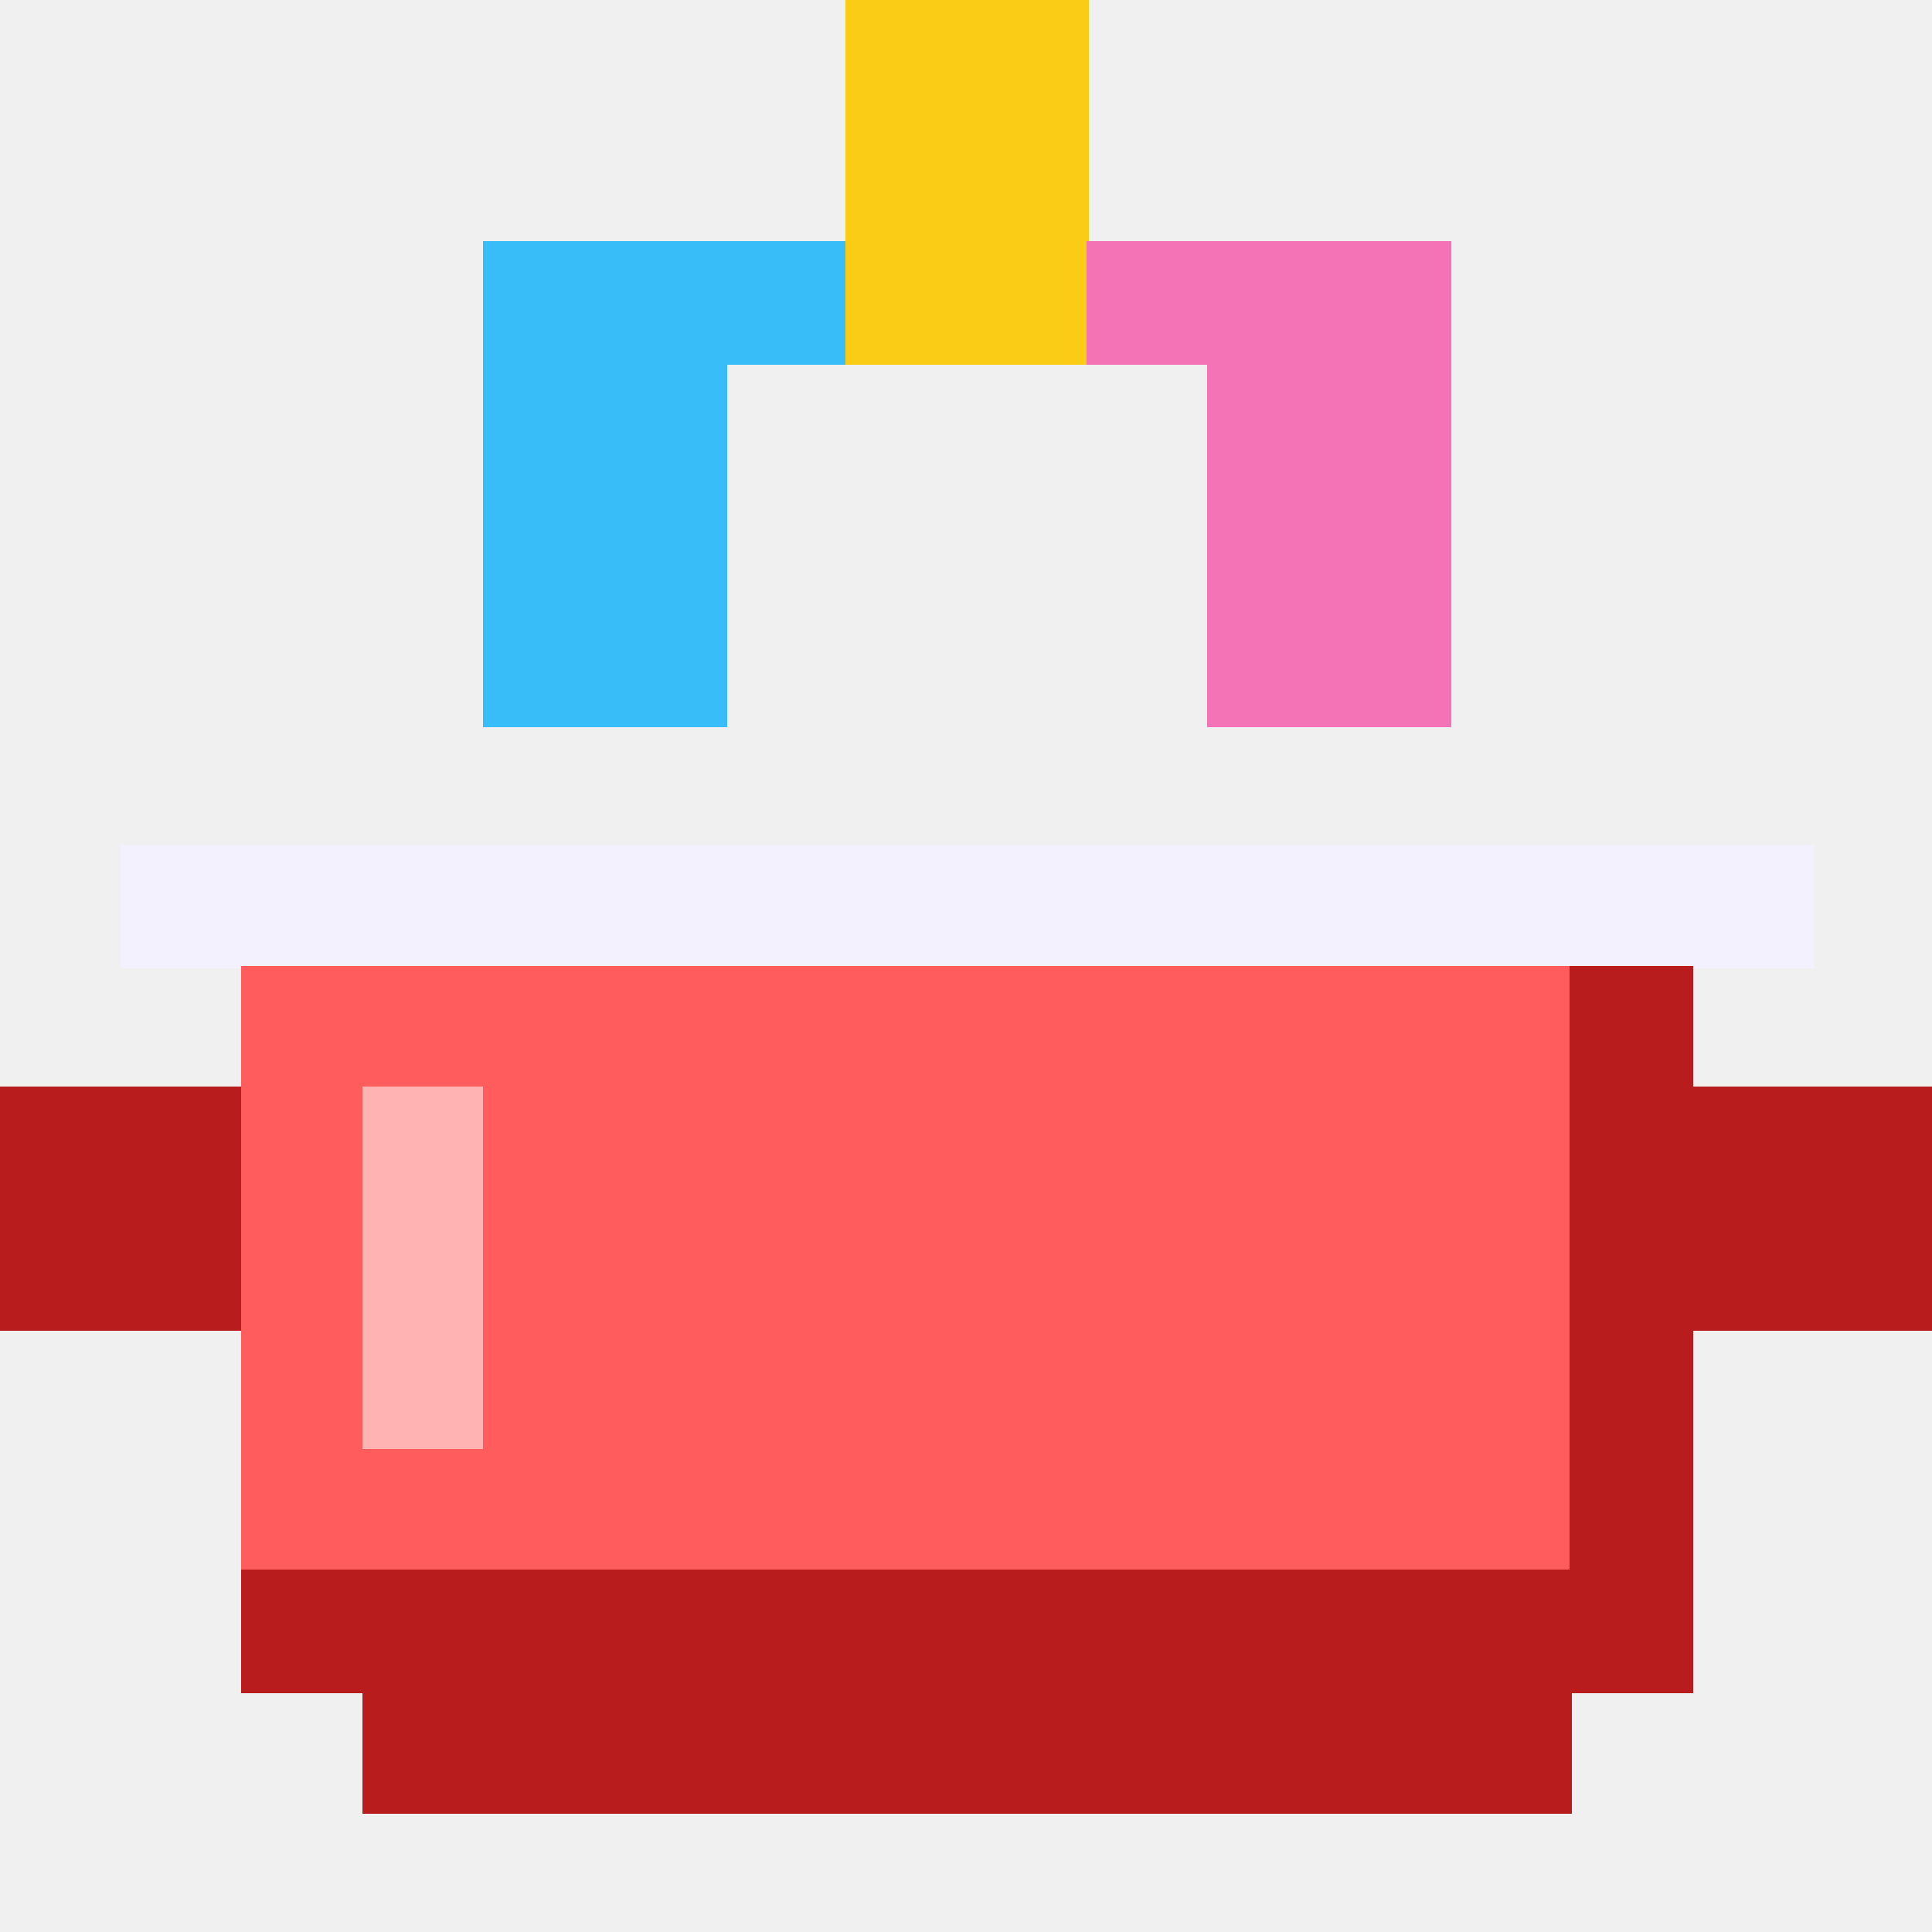
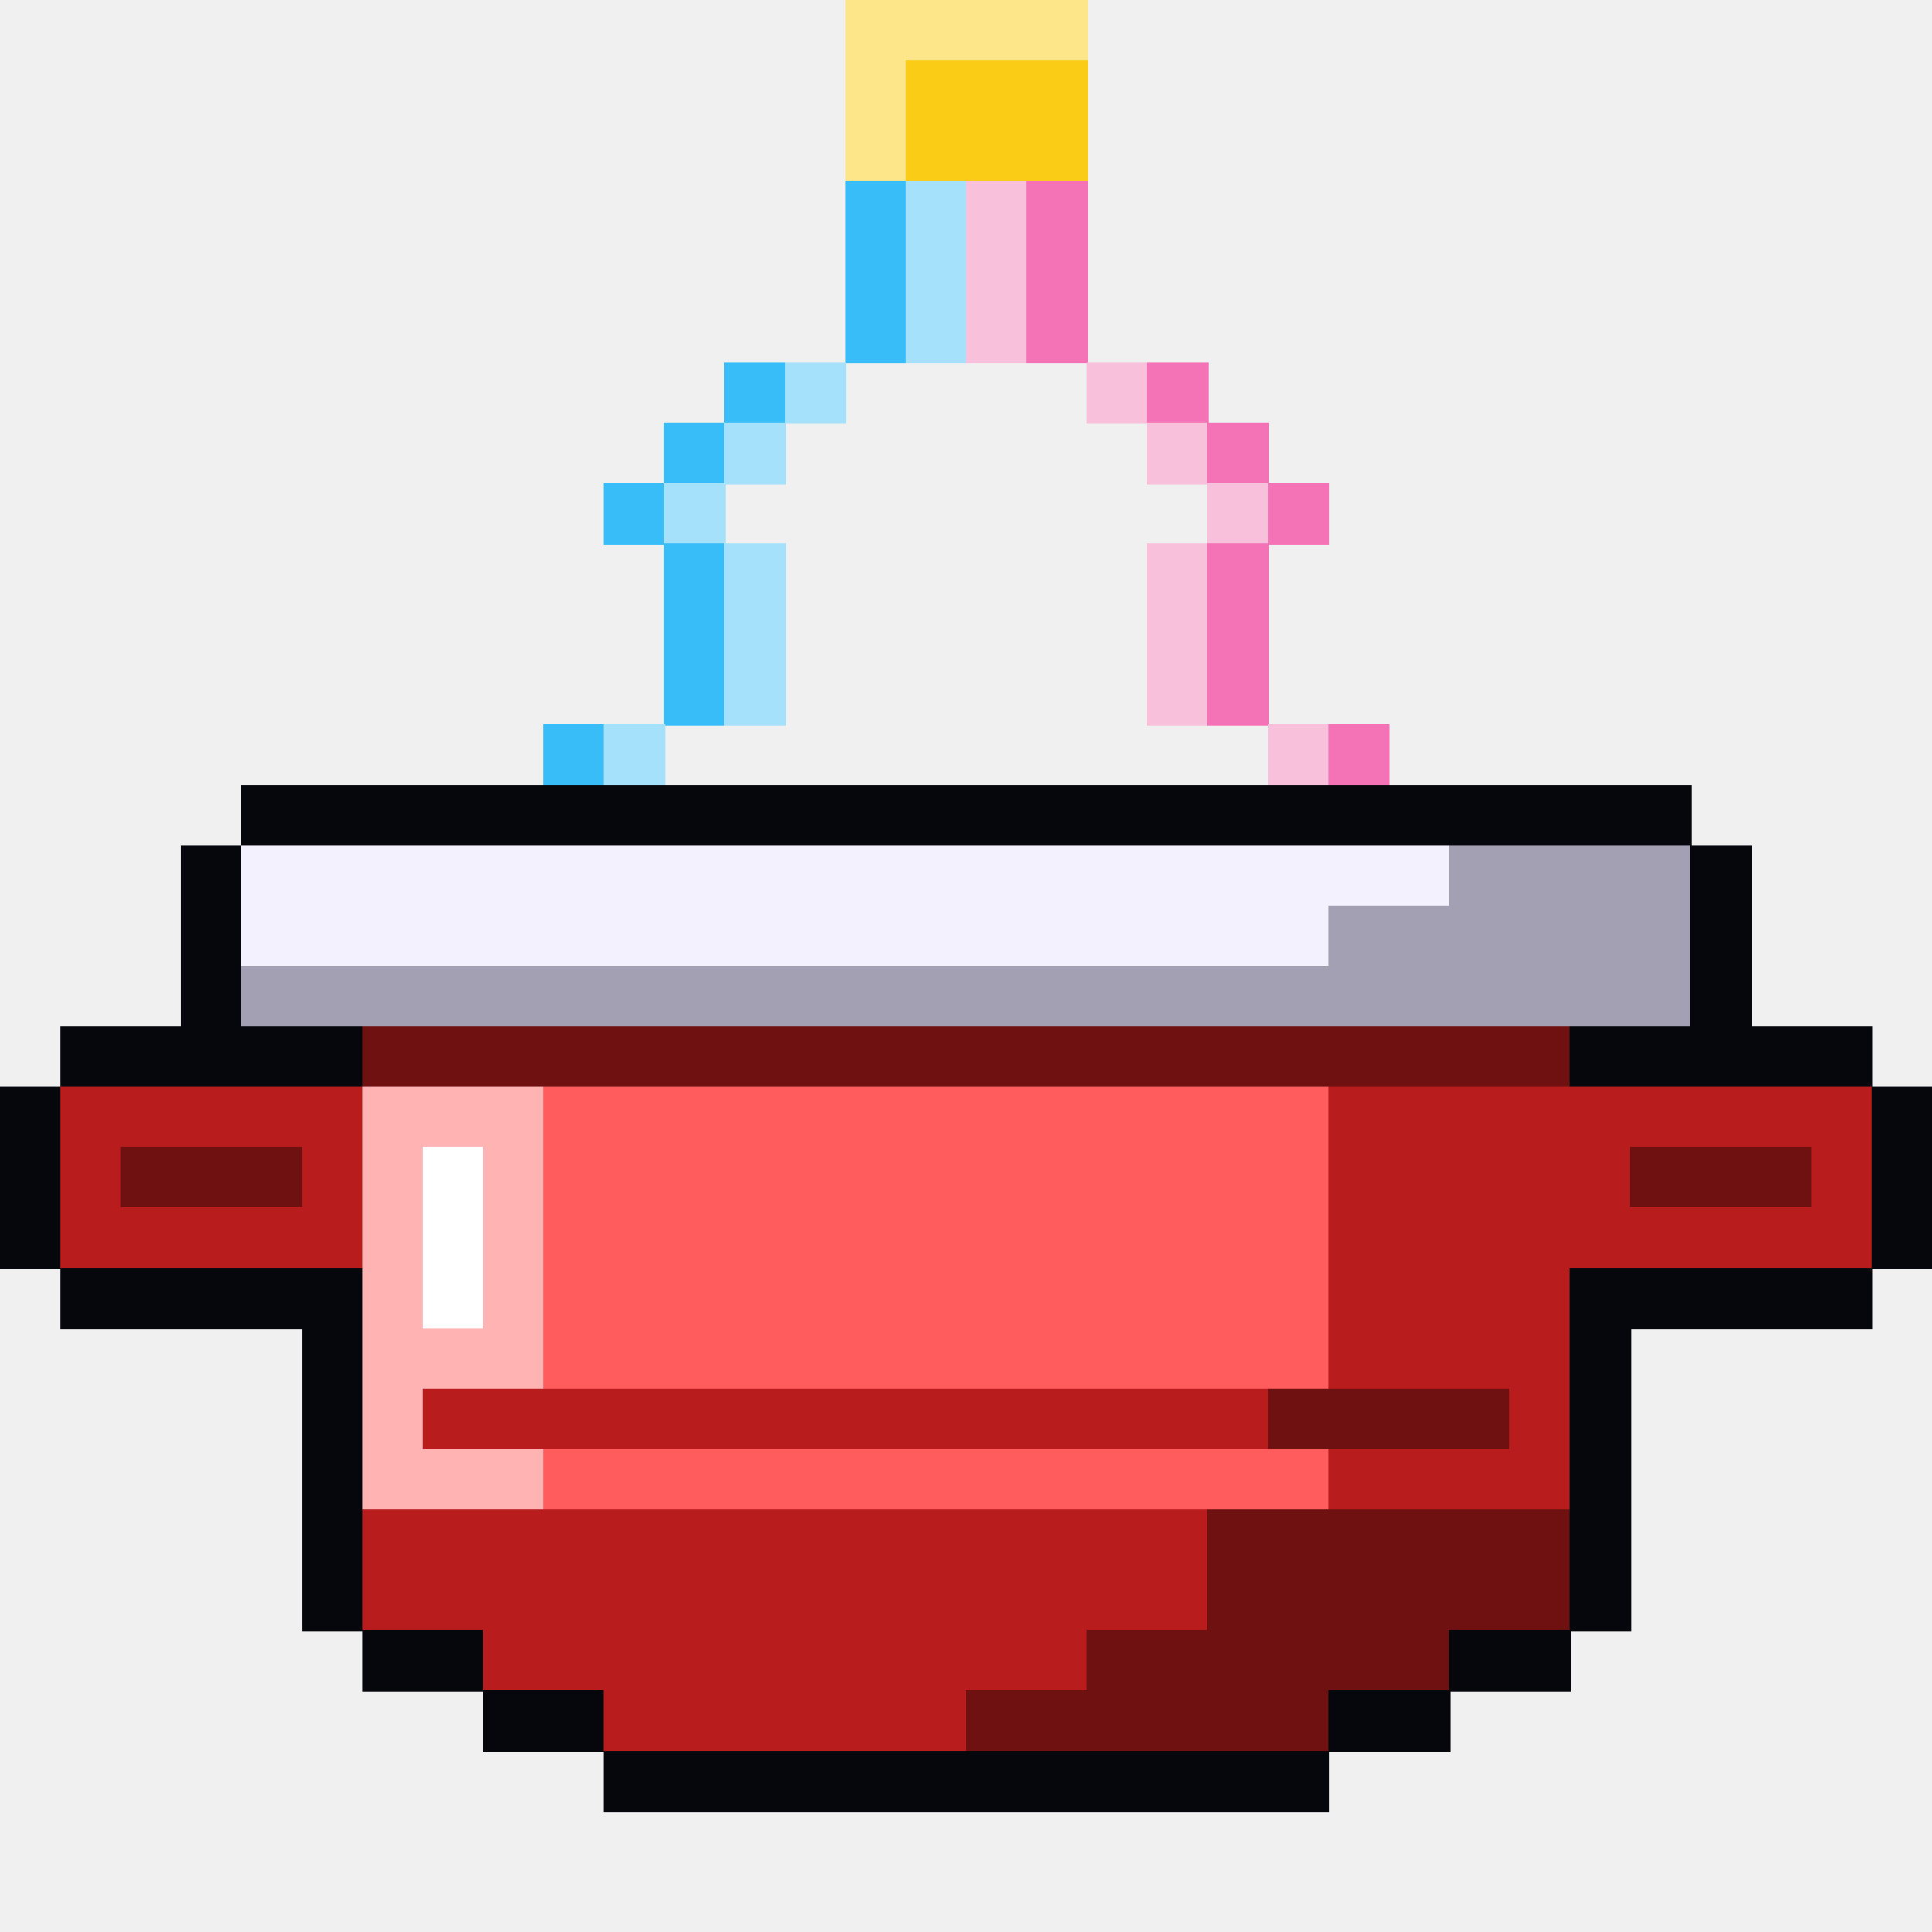
- <svg xmlns="http://www.w3.org/2000/svg" viewBox="0 0 16 16" width="256" height="256" shape-rendering="crispEdges" role="img" aria-label="bitrecipe">
-   <rect x="7" y="0" width="1.02" height="1.02" fill="#facc15" />
-   <rect x="8" y="0" width="1.02" height="1.02" fill="#facc15" />
-   <rect x="7" y="1" width="1.02" height="1.02" fill="#facc15" />
-   <rect x="8" y="1" width="1.02" height="1.02" fill="#facc15" />
-   <rect x="4" y="2" width="1.02" height="1.02" fill="#38bdf8" />
-   <rect x="5" y="2" width="1.02" height="1.02" fill="#38bdf8" />
-   <rect x="6" y="2" width="1.02" height="1.02" fill="#38bdf8" />
-   <rect x="7" y="2" width="1.02" height="1.02" fill="#facc15" />
-   <rect x="8" y="2" width="1.02" height="1.02" fill="#facc15" />
-   <rect x="9" y="2" width="1.02" height="1.02" fill="#f472b6" />
-   <rect x="10" y="2" width="1.02" height="1.02" fill="#f472b6" />
-   <rect x="11" y="2" width="1.02" height="1.02" fill="#f472b6" />
-   <rect x="4" y="3" width="1.02" height="1.02" fill="#38bdf8" />
-   <rect x="5" y="3" width="1.02" height="1.02" fill="#38bdf8" />
-   <rect x="10" y="3" width="1.02" height="1.02" fill="#f472b6" />
-   <rect x="11" y="3" width="1.02" height="1.02" fill="#f472b6" />
-   <rect x="4" y="4" width="1.02" height="1.02" fill="#38bdf8" />
-   <rect x="5" y="4" width="1.02" height="1.02" fill="#38bdf8" />
-   <rect x="10" y="4" width="1.02" height="1.02" fill="#f472b6" />
-   <rect x="11" y="4" width="1.02" height="1.02" fill="#f472b6" />
-   <rect x="4" y="5" width="1.02" height="1.02" fill="#38bdf8" />
-   <rect x="5" y="5" width="1.02" height="1.02" fill="#38bdf8" />
-   <rect x="10" y="5" width="1.02" height="1.02" fill="#f472b6" />
-   <rect x="11" y="5" width="1.02" height="1.02" fill="#f472b6" />
-   <rect x="1" y="7" width="1.02" height="1.02" fill="#f4f1ff" />
-   <rect x="2" y="7" width="1.02" height="1.02" fill="#f4f1ff" />
-   <rect x="3" y="7" width="1.02" height="1.02" fill="#f4f1ff" />
-   <rect x="4" y="7" width="1.02" height="1.02" fill="#f4f1ff" />
-   <rect x="5" y="7" width="1.02" height="1.02" fill="#f4f1ff" />
-   <rect x="6" y="7" width="1.02" height="1.02" fill="#f4f1ff" />
-   <rect x="7" y="7" width="1.02" height="1.02" fill="#f4f1ff" />
-   <rect x="8" y="7" width="1.02" height="1.02" fill="#f4f1ff" />
-   <rect x="9" y="7" width="1.02" height="1.02" fill="#f4f1ff" />
-   <rect x="10" y="7" width="1.02" height="1.02" fill="#f4f1ff" />
-   <rect x="11" y="7" width="1.02" height="1.02" fill="#f4f1ff" />
-   <rect x="12" y="7" width="1.02" height="1.02" fill="#f4f1ff" />
-   <rect x="13" y="7" width="1.02" height="1.02" fill="#f4f1ff" />
-   <rect x="14" y="7" width="1.02" height="1.02" fill="#f4f1ff" />
-   <rect x="2" y="8" width="1.02" height="1.02" fill="#ff5d5d" />
-   <rect x="3" y="8" width="1.02" height="1.02" fill="#ff5d5d" />
-   <rect x="4" y="8" width="1.02" height="1.02" fill="#ff5d5d" />
-   <rect x="5" y="8" width="1.02" height="1.02" fill="#ff5d5d" />
-   <rect x="6" y="8" width="1.02" height="1.02" fill="#ff5d5d" />
-   <rect x="7" y="8" width="1.02" height="1.02" fill="#ff5d5d" />
-   <rect x="8" y="8" width="1.02" height="1.02" fill="#ff5d5d" />
-   <rect x="9" y="8" width="1.02" height="1.02" fill="#ff5d5d" />
-   <rect x="10" y="8" width="1.02" height="1.02" fill="#ff5d5d" />
-   <rect x="11" y="8" width="1.02" height="1.02" fill="#ff5d5d" />
-   <rect x="12" y="8" width="1.02" height="1.02" fill="#ff5d5d" />
-   <rect x="13" y="8" width="1.02" height="1.02" fill="#b91c1c" />
-   <rect x="0" y="9" width="1.02" height="1.02" fill="#b91c1c" />
-   <rect x="1" y="9" width="1.02" height="1.02" fill="#b91c1c" />
-   <rect x="2" y="9" width="1.02" height="1.02" fill="#ff5d5d" />
-   <rect x="3" y="9" width="1.02" height="1.02" fill="#ffb3b3" />
-   <rect x="4" y="9" width="1.02" height="1.02" fill="#ff5d5d" />
-   <rect x="5" y="9" width="1.02" height="1.02" fill="#ff5d5d" />
-   <rect x="6" y="9" width="1.02" height="1.02" fill="#ff5d5d" />
-   <rect x="7" y="9" width="1.02" height="1.02" fill="#ff5d5d" />
-   <rect x="8" y="9" width="1.02" height="1.02" fill="#ff5d5d" />
-   <rect x="9" y="9" width="1.02" height="1.02" fill="#ff5d5d" />
-   <rect x="10" y="9" width="1.02" height="1.02" fill="#ff5d5d" />
-   <rect x="11" y="9" width="1.02" height="1.02" fill="#ff5d5d" />
-   <rect x="12" y="9" width="1.02" height="1.02" fill="#ff5d5d" />
-   <rect x="13" y="9" width="1.02" height="1.02" fill="#b91c1c" />
-   <rect x="14" y="9" width="1.02" height="1.02" fill="#b91c1c" />
-   <rect x="15" y="9" width="1.02" height="1.02" fill="#b91c1c" />
-   <rect x="0" y="10" width="1.02" height="1.02" fill="#b91c1c" />
-   <rect x="1" y="10" width="1.02" height="1.02" fill="#b91c1c" />
-   <rect x="2" y="10" width="1.02" height="1.02" fill="#ff5d5d" />
-   <rect x="3" y="10" width="1.02" height="1.02" fill="#ffb3b3" />
-   <rect x="4" y="10" width="1.02" height="1.02" fill="#ff5d5d" />
-   <rect x="5" y="10" width="1.02" height="1.02" fill="#ff5d5d" />
-   <rect x="6" y="10" width="1.02" height="1.02" fill="#ff5d5d" />
-   <rect x="7" y="10" width="1.02" height="1.02" fill="#ff5d5d" />
-   <rect x="8" y="10" width="1.02" height="1.02" fill="#ff5d5d" />
-   <rect x="9" y="10" width="1.02" height="1.02" fill="#ff5d5d" />
-   <rect x="10" y="10" width="1.02" height="1.02" fill="#ff5d5d" />
-   <rect x="11" y="10" width="1.02" height="1.02" fill="#ff5d5d" />
-   <rect x="12" y="10" width="1.02" height="1.02" fill="#ff5d5d" />
-   <rect x="13" y="10" width="1.02" height="1.02" fill="#b91c1c" />
-   <rect x="14" y="10" width="1.02" height="1.02" fill="#b91c1c" />
-   <rect x="15" y="10" width="1.02" height="1.02" fill="#b91c1c" />
-   <rect x="2" y="11" width="1.02" height="1.02" fill="#ff5d5d" />
-   <rect x="3" y="11" width="1.02" height="1.02" fill="#ffb3b3" />
-   <rect x="4" y="11" width="1.02" height="1.02" fill="#ff5d5d" />
-   <rect x="5" y="11" width="1.02" height="1.02" fill="#ff5d5d" />
-   <rect x="6" y="11" width="1.02" height="1.02" fill="#ff5d5d" />
-   <rect x="7" y="11" width="1.02" height="1.02" fill="#ff5d5d" />
-   <rect x="8" y="11" width="1.02" height="1.02" fill="#ff5d5d" />
-   <rect x="9" y="11" width="1.02" height="1.02" fill="#ff5d5d" />
-   <rect x="10" y="11" width="1.02" height="1.02" fill="#ff5d5d" />
-   <rect x="11" y="11" width="1.02" height="1.02" fill="#ff5d5d" />
-   <rect x="12" y="11" width="1.02" height="1.02" fill="#ff5d5d" />
-   <rect x="13" y="11" width="1.02" height="1.02" fill="#b91c1c" />
-   <rect x="2" y="12" width="1.02" height="1.02" fill="#ff5d5d" />
-   <rect x="3" y="12" width="1.02" height="1.02" fill="#ff5d5d" />
-   <rect x="4" y="12" width="1.02" height="1.02" fill="#ff5d5d" />
-   <rect x="5" y="12" width="1.02" height="1.02" fill="#ff5d5d" />
-   <rect x="6" y="12" width="1.02" height="1.02" fill="#ff5d5d" />
-   <rect x="7" y="12" width="1.02" height="1.02" fill="#ff5d5d" />
-   <rect x="8" y="12" width="1.02" height="1.02" fill="#ff5d5d" />
-   <rect x="9" y="12" width="1.02" height="1.02" fill="#ff5d5d" />
-   <rect x="10" y="12" width="1.02" height="1.02" fill="#ff5d5d" />
-   <rect x="11" y="12" width="1.02" height="1.02" fill="#ff5d5d" />
-   <rect x="12" y="12" width="1.02" height="1.02" fill="#ff5d5d" />
-   <rect x="13" y="12" width="1.02" height="1.02" fill="#b91c1c" />
-   <rect x="2" y="13" width="1.02" height="1.02" fill="#b91c1c" />
-   <rect x="3" y="13" width="1.02" height="1.02" fill="#b91c1c" />
-   <rect x="4" y="13" width="1.02" height="1.02" fill="#b91c1c" />
-   <rect x="5" y="13" width="1.02" height="1.02" fill="#b91c1c" />
-   <rect x="6" y="13" width="1.02" height="1.02" fill="#b91c1c" />
-   <rect x="7" y="13" width="1.02" height="1.02" fill="#b91c1c" />
-   <rect x="8" y="13" width="1.02" height="1.02" fill="#b91c1c" />
-   <rect x="9" y="13" width="1.02" height="1.02" fill="#b91c1c" />
-   <rect x="10" y="13" width="1.02" height="1.02" fill="#b91c1c" />
-   <rect x="11" y="13" width="1.02" height="1.02" fill="#b91c1c" />
-   <rect x="12" y="13" width="1.02" height="1.02" fill="#b91c1c" />
-   <rect x="13" y="13" width="1.02" height="1.02" fill="#b91c1c" />
-   <rect x="3" y="14" width="1.02" height="1.02" fill="#b91c1c" />
-   <rect x="4" y="14" width="1.02" height="1.02" fill="#b91c1c" />
-   <rect x="5" y="14" width="1.02" height="1.02" fill="#b91c1c" />
-   <rect x="6" y="14" width="1.02" height="1.02" fill="#b91c1c" />
-   <rect x="7" y="14" width="1.02" height="1.02" fill="#b91c1c" />
-   <rect x="8" y="14" width="1.02" height="1.02" fill="#b91c1c" />
-   <rect x="9" y="14" width="1.02" height="1.02" fill="#b91c1c" />
-   <rect x="10" y="14" width="1.02" height="1.02" fill="#b91c1c" />
-   <rect x="11" y="14" width="1.02" height="1.02" fill="#b91c1c" />
-   <rect x="12" y="14" width="1.02" height="1.02" fill="#b91c1c" />
+ <svg xmlns="http://www.w3.org/2000/svg" viewBox="0 0 32 32" width="256" height="256" shape-rendering="crispEdges" role="img" aria-label="bitrecipe">
+   <rect class="st stY" x="14" y="0" width="1.02" height="1.02" fill="#fde68a" />
+   <rect class="st stY" x="15" y="0" width="1.02" height="1.02" fill="#fde68a" />
+   <rect class="st stY" x="16" y="0" width="1.02" height="1.02" fill="#fde68a" />
+   <rect class="st stY" x="17" y="0" width="1.02" height="1.02" fill="#fde68a" />
+   <rect class="st stY" x="14" y="1" width="1.02" height="1.02" fill="#fde68a" />
+   <rect class="st stY" x="15" y="1" width="1.02" height="1.02" fill="#facc15" />
+   <rect class="st stY" x="16" y="1" width="1.02" height="1.02" fill="#facc15" />
+   <rect class="st stY" x="17" y="1" width="1.02" height="1.02" fill="#facc15" />
+   <rect class="st stY" x="14" y="2" width="1.02" height="1.02" fill="#fde68a" />
+   <rect class="st stY" x="15" y="2" width="1.02" height="1.02" fill="#facc15" />
+   <rect class="st stY" x="16" y="2" width="1.02" height="1.02" fill="#facc15" />
+   <rect class="st stY" x="17" y="2" width="1.02" height="1.02" fill="#facc15" />
+   <rect class="st stA" x="14" y="3" width="1.02" height="1.02" fill="#38bdf8" />
+   <rect class="st stA" x="15" y="3" width="1.02" height="1.02" fill="#a5e1fb" />
+   <rect class="st stB" x="16" y="3" width="1.02" height="1.02" fill="#f9c0dc" />
+   <rect class="st stB" x="17" y="3" width="1.02" height="1.02" fill="#f472b6" />
+   <rect class="st stA" x="14" y="4" width="1.02" height="1.02" fill="#38bdf8" />
+   <rect class="st stA" x="15" y="4" width="1.02" height="1.02" fill="#a5e1fb" />
+   <rect class="st stB" x="16" y="4" width="1.02" height="1.02" fill="#f9c0dc" />
+   <rect class="st stB" x="17" y="4" width="1.02" height="1.02" fill="#f472b6" />
+   <rect class="st stA" x="14" y="5" width="1.02" height="1.02" fill="#38bdf8" />
+   <rect class="st stA" x="15" y="5" width="1.02" height="1.02" fill="#a5e1fb" />
+   <rect class="st stB" x="16" y="5" width="1.02" height="1.02" fill="#f9c0dc" />
+   <rect class="st stB" x="17" y="5" width="1.02" height="1.02" fill="#f472b6" />
+   <rect class="st stA" x="12" y="6" width="1.02" height="1.02" fill="#38bdf8" />
+   <rect class="st stA" x="13" y="6" width="1.02" height="1.02" fill="#a5e1fb" />
+   <rect class="st stB" x="18" y="6" width="1.02" height="1.02" fill="#f9c0dc" />
+   <rect class="st stB" x="19" y="6" width="1.02" height="1.02" fill="#f472b6" />
+   <rect class="st stA" x="11" y="7" width="1.02" height="1.02" fill="#38bdf8" />
+   <rect class="st stA" x="12" y="7" width="1.02" height="1.02" fill="#a5e1fb" />
+   <rect class="st stB" x="19" y="7" width="1.02" height="1.02" fill="#f9c0dc" />
+   <rect class="st stB" x="20" y="7" width="1.02" height="1.02" fill="#f472b6" />
+   <rect class="st stA" x="10" y="8" width="1.02" height="1.02" fill="#38bdf8" />
+   <rect class="st stA" x="11" y="8" width="1.02" height="1.02" fill="#a5e1fb" />
+   <rect class="st stB" x="20" y="8" width="1.02" height="1.02" fill="#f9c0dc" />
+   <rect class="st stB" x="21" y="8" width="1.02" height="1.02" fill="#f472b6" />
+   <rect class="st stA" x="11" y="9" width="1.02" height="1.02" fill="#38bdf8" />
+   <rect class="st stA" x="12" y="9" width="1.02" height="1.02" fill="#a5e1fb" />
+   <rect class="st stB" x="19" y="9" width="1.02" height="1.02" fill="#f9c0dc" />
+   <rect class="st stB" x="20" y="9" width="1.02" height="1.02" fill="#f472b6" />
+   <rect class="st stA" x="11" y="10" width="1.02" height="1.02" fill="#38bdf8" />
+   <rect class="st stA" x="12" y="10" width="1.02" height="1.02" fill="#a5e1fb" />
+   <rect class="st stB" x="19" y="10" width="1.02" height="1.02" fill="#f9c0dc" />
+   <rect class="st stB" x="20" y="10" width="1.02" height="1.02" fill="#f472b6" />
+   <rect class="st stA" x="11" y="11" width="1.02" height="1.02" fill="#38bdf8" />
+   <rect class="st stA" x="12" y="11" width="1.02" height="1.02" fill="#a5e1fb" />
+   <rect class="st stB" x="19" y="11" width="1.02" height="1.02" fill="#f9c0dc" />
+   <rect class="st stB" x="20" y="11" width="1.02" height="1.02" fill="#f472b6" />
+   <rect class="st stA" x="9" y="12" width="1.02" height="1.02" fill="#38bdf8" />
+   <rect class="st stA" x="10" y="12" width="1.02" height="1.02" fill="#a5e1fb" />
+   <rect class="st stB" x="21" y="12" width="1.02" height="1.02" fill="#f9c0dc" />
+   <rect class="st stB" x="22" y="12" width="1.02" height="1.02" fill="#f472b6" />
+   <rect x="4" y="13" width="1.02" height="1.02" fill="#06060d" />
+   <rect x="5" y="13" width="1.02" height="1.02" fill="#06060d" />
+   <rect x="6" y="13" width="1.02" height="1.02" fill="#06060d" />
+   <rect x="7" y="13" width="1.02" height="1.02" fill="#06060d" />
+   <rect x="8" y="13" width="1.02" height="1.02" fill="#06060d" />
+   <rect x="9" y="13" width="1.02" height="1.02" fill="#06060d" />
+   <rect x="10" y="13" width="1.02" height="1.02" fill="#06060d" />
+   <rect x="11" y="13" width="1.02" height="1.02" fill="#06060d" />
+   <rect x="12" y="13" width="1.02" height="1.02" fill="#06060d" />
+   <rect x="13" y="13" width="1.02" height="1.02" fill="#06060d" />
+   <rect x="14" y="13" width="1.02" height="1.02" fill="#06060d" />
+   <rect x="15" y="13" width="1.02" height="1.02" fill="#06060d" />
+   <rect x="16" y="13" width="1.02" height="1.02" fill="#06060d" />
+   <rect x="17" y="13" width="1.02" height="1.02" fill="#06060d" />
+   <rect x="18" y="13" width="1.02" height="1.02" fill="#06060d" />
+   <rect x="19" y="13" width="1.02" height="1.02" fill="#06060d" />
+   <rect x="20" y="13" width="1.02" height="1.02" fill="#06060d" />
+   <rect x="21" y="13" width="1.02" height="1.02" fill="#06060d" />
+   <rect x="22" y="13" width="1.02" height="1.02" fill="#06060d" />
+   <rect x="23" y="13" width="1.02" height="1.02" fill="#06060d" />
+   <rect x="24" y="13" width="1.02" height="1.02" fill="#06060d" />
+   <rect x="25" y="13" width="1.02" height="1.02" fill="#06060d" />
+   <rect x="26" y="13" width="1.02" height="1.02" fill="#06060d" />
+   <rect x="27" y="13" width="1.02" height="1.02" fill="#06060d" />
+   <rect x="3" y="14" width="1.02" height="1.02" fill="#06060d" />
+   <rect x="4" y="14" width="1.02" height="1.02" fill="#f4f1ff" />
+   <rect x="5" y="14" width="1.02" height="1.02" fill="#f4f1ff" />
+   <rect x="6" y="14" width="1.02" height="1.02" fill="#f4f1ff" />
+   <rect x="7" y="14" width="1.02" height="1.02" fill="#f4f1ff" />
+   <rect x="8" y="14" width="1.02" height="1.02" fill="#f4f1ff" />
+   <rect x="9" y="14" width="1.02" height="1.02" fill="#f4f1ff" />
+   <rect x="10" y="14" width="1.02" height="1.02" fill="#f4f1ff" />
+   <rect x="11" y="14" width="1.02" height="1.02" fill="#f4f1ff" />
+   <rect x="12" y="14" width="1.02" height="1.02" fill="#f4f1ff" />
+   <rect x="13" y="14" width="1.02" height="1.02" fill="#f4f1ff" />
+   <rect x="14" y="14" width="1.02" height="1.02" fill="#f4f1ff" />
+   <rect x="15" y="14" width="1.02" height="1.02" fill="#f4f1ff" />
+   <rect x="16" y="14" width="1.02" height="1.02" fill="#f4f1ff" />
+   <rect x="17" y="14" width="1.02" height="1.02" fill="#f4f1ff" />
+   <rect x="18" y="14" width="1.02" height="1.02" fill="#f4f1ff" />
+   <rect x="19" y="14" width="1.02" height="1.02" fill="#f4f1ff" />
+   <rect x="20" y="14" width="1.02" height="1.02" fill="#f4f1ff" />
+   <rect x="21" y="14" width="1.02" height="1.02" fill="#f4f1ff" />
+   <rect x="22" y="14" width="1.02" height="1.02" fill="#f4f1ff" />
+   <rect x="23" y="14" width="1.02" height="1.02" fill="#f4f1ff" />
+   <rect x="24" y="14" width="1.02" height="1.02" fill="#a3a0b4" />
+   <rect x="25" y="14" width="1.02" height="1.02" fill="#a3a0b4" />
+   <rect x="26" y="14" width="1.02" height="1.02" fill="#a3a0b4" />
+   <rect x="27" y="14" width="1.02" height="1.02" fill="#a3a0b4" />
+   <rect x="28" y="14" width="1.02" height="1.02" fill="#06060d" />
+   <rect x="3" y="15" width="1.02" height="1.02" fill="#06060d" />
+   <rect x="4" y="15" width="1.02" height="1.02" fill="#f4f1ff" />
+   <rect x="5" y="15" width="1.02" height="1.02" fill="#f4f1ff" />
+   <rect x="6" y="15" width="1.02" height="1.02" fill="#f4f1ff" />
+   <rect x="7" y="15" width="1.02" height="1.02" fill="#f4f1ff" />
+   <rect x="8" y="15" width="1.02" height="1.02" fill="#f4f1ff" />
+   <rect x="9" y="15" width="1.02" height="1.02" fill="#f4f1ff" />
+   <rect x="10" y="15" width="1.02" height="1.02" fill="#f4f1ff" />
+   <rect x="11" y="15" width="1.02" height="1.02" fill="#f4f1ff" />
+   <rect x="12" y="15" width="1.02" height="1.02" fill="#f4f1ff" />
+   <rect x="13" y="15" width="1.02" height="1.02" fill="#f4f1ff" />
+   <rect x="14" y="15" width="1.02" height="1.02" fill="#f4f1ff" />
+   <rect x="15" y="15" width="1.02" height="1.02" fill="#f4f1ff" />
+   <rect x="16" y="15" width="1.02" height="1.02" fill="#f4f1ff" />
+   <rect x="17" y="15" width="1.02" height="1.02" fill="#f4f1ff" />
+   <rect x="18" y="15" width="1.02" height="1.02" fill="#f4f1ff" />
+   <rect x="19" y="15" width="1.02" height="1.02" fill="#f4f1ff" />
+   <rect x="20" y="15" width="1.02" height="1.02" fill="#f4f1ff" />
+   <rect x="21" y="15" width="1.02" height="1.02" fill="#f4f1ff" />
+   <rect x="22" y="15" width="1.02" height="1.02" fill="#a3a0b4" />
+   <rect x="23" y="15" width="1.02" height="1.02" fill="#a3a0b4" />
+   <rect x="24" y="15" width="1.02" height="1.02" fill="#a3a0b4" />
+   <rect x="25" y="15" width="1.02" height="1.02" fill="#a3a0b4" />
+   <rect x="26" y="15" width="1.02" height="1.02" fill="#a3a0b4" />
+   <rect x="27" y="15" width="1.02" height="1.02" fill="#a3a0b4" />
+   <rect x="28" y="15" width="1.02" height="1.02" fill="#06060d" />
+   <rect x="3" y="16" width="1.02" height="1.02" fill="#06060d" />
+   <rect x="4" y="16" width="1.02" height="1.02" fill="#a3a0b4" />
+   <rect x="5" y="16" width="1.02" height="1.02" fill="#a3a0b4" />
+   <rect x="6" y="16" width="1.02" height="1.02" fill="#a3a0b4" />
+   <rect x="7" y="16" width="1.02" height="1.02" fill="#a3a0b4" />
+   <rect x="8" y="16" width="1.02" height="1.02" fill="#a3a0b4" />
+   <rect x="9" y="16" width="1.02" height="1.02" fill="#a3a0b4" />
+   <rect x="10" y="16" width="1.02" height="1.02" fill="#a3a0b4" />
+   <rect x="11" y="16" width="1.02" height="1.02" fill="#a3a0b4" />
+   <rect x="12" y="16" width="1.02" height="1.02" fill="#a3a0b4" />
+   <rect x="13" y="16" width="1.02" height="1.02" fill="#a3a0b4" />
+   <rect x="14" y="16" width="1.02" height="1.02" fill="#a3a0b4" />
+   <rect x="15" y="16" width="1.02" height="1.02" fill="#a3a0b4" />
+   <rect x="16" y="16" width="1.02" height="1.02" fill="#a3a0b4" />
+   <rect x="17" y="16" width="1.02" height="1.02" fill="#a3a0b4" />
+   <rect x="18" y="16" width="1.02" height="1.02" fill="#a3a0b4" />
+   <rect x="19" y="16" width="1.02" height="1.02" fill="#a3a0b4" />
+   <rect x="20" y="16" width="1.02" height="1.02" fill="#a3a0b4" />
+   <rect x="21" y="16" width="1.02" height="1.02" fill="#a3a0b4" />
+   <rect x="22" y="16" width="1.02" height="1.02" fill="#a3a0b4" />
+   <rect x="23" y="16" width="1.02" height="1.02" fill="#a3a0b4" />
+   <rect x="24" y="16" width="1.02" height="1.02" fill="#a3a0b4" />
+   <rect x="25" y="16" width="1.02" height="1.02" fill="#a3a0b4" />
+   <rect x="26" y="16" width="1.02" height="1.02" fill="#a3a0b4" />
+   <rect x="27" y="16" width="1.02" height="1.02" fill="#a3a0b4" />
+   <rect x="28" y="16" width="1.02" height="1.02" fill="#06060d" />
+   <rect x="1" y="17" width="1.02" height="1.02" fill="#06060d" />
+   <rect x="2" y="17" width="1.02" height="1.02" fill="#06060d" />
+   <rect x="3" y="17" width="1.02" height="1.02" fill="#06060d" />
+   <rect x="4" y="17" width="1.02" height="1.02" fill="#06060d" />
+   <rect x="5" y="17" width="1.02" height="1.02" fill="#06060d" />
+   <rect x="6" y="17" width="1.02" height="1.02" fill="#6f1111" />
+   <rect x="7" y="17" width="1.02" height="1.02" fill="#6f1111" />
+   <rect x="8" y="17" width="1.02" height="1.02" fill="#6f1111" />
+   <rect x="9" y="17" width="1.02" height="1.02" fill="#6f1111" />
+   <rect x="10" y="17" width="1.02" height="1.02" fill="#6f1111" />
+   <rect x="11" y="17" width="1.02" height="1.02" fill="#6f1111" />
+   <rect x="12" y="17" width="1.02" height="1.02" fill="#6f1111" />
+   <rect x="13" y="17" width="1.02" height="1.02" fill="#6f1111" />
+   <rect x="14" y="17" width="1.02" height="1.02" fill="#6f1111" />
+   <rect x="15" y="17" width="1.02" height="1.02" fill="#6f1111" />
+   <rect x="16" y="17" width="1.02" height="1.02" fill="#6f1111" />
+   <rect x="17" y="17" width="1.02" height="1.02" fill="#6f1111" />
+   <rect x="18" y="17" width="1.02" height="1.02" fill="#6f1111" />
+   <rect x="19" y="17" width="1.02" height="1.02" fill="#6f1111" />
+   <rect x="20" y="17" width="1.02" height="1.02" fill="#6f1111" />
+   <rect x="21" y="17" width="1.02" height="1.02" fill="#6f1111" />
+   <rect x="22" y="17" width="1.02" height="1.02" fill="#6f1111" />
+   <rect x="23" y="17" width="1.02" height="1.02" fill="#6f1111" />
+   <rect x="24" y="17" width="1.02" height="1.02" fill="#6f1111" />
+   <rect x="25" y="17" width="1.02" height="1.02" fill="#6f1111" />
+   <rect x="26" y="17" width="1.02" height="1.02" fill="#06060d" />
+   <rect x="27" y="17" width="1.02" height="1.02" fill="#06060d" />
+   <rect x="28" y="17" width="1.02" height="1.02" fill="#06060d" />
+   <rect x="29" y="17" width="1.02" height="1.02" fill="#06060d" />
+   <rect x="30" y="17" width="1.02" height="1.02" fill="#06060d" />
+   <rect x="0" y="18" width="1.02" height="1.02" fill="#06060d" />
+   <rect x="1" y="18" width="1.02" height="1.02" fill="#b91c1c" />
+   <rect x="2" y="18" width="1.02" height="1.02" fill="#b91c1c" />
+   <rect x="3" y="18" width="1.02" height="1.02" fill="#b91c1c" />
+   <rect x="4" y="18" width="1.02" height="1.02" fill="#b91c1c" />
+   <rect x="5" y="18" width="1.02" height="1.02" fill="#b91c1c" />
+   <rect x="6" y="18" width="1.02" height="1.02" fill="#ffb3b3" />
+   <rect x="7" y="18" width="1.02" height="1.02" fill="#ffb3b3" />
+   <rect x="8" y="18" width="1.02" height="1.02" fill="#ffb3b3" />
+   <rect x="9" y="18" width="1.02" height="1.02" fill="#ff5d5d" />
+   <rect x="10" y="18" width="1.02" height="1.02" fill="#ff5d5d" />
+   <rect x="11" y="18" width="1.02" height="1.02" fill="#ff5d5d" />
+   <rect x="12" y="18" width="1.02" height="1.02" fill="#ff5d5d" />
+   <rect x="13" y="18" width="1.02" height="1.02" fill="#ff5d5d" />
+   <rect x="14" y="18" width="1.02" height="1.02" fill="#ff5d5d" />
+   <rect x="15" y="18" width="1.02" height="1.02" fill="#ff5d5d" />
+   <rect x="16" y="18" width="1.02" height="1.02" fill="#ff5d5d" />
+   <rect x="17" y="18" width="1.02" height="1.02" fill="#ff5d5d" />
+   <rect x="18" y="18" width="1.02" height="1.02" fill="#ff5d5d" />
+   <rect x="19" y="18" width="1.02" height="1.02" fill="#ff5d5d" />
+   <rect x="20" y="18" width="1.02" height="1.02" fill="#ff5d5d" />
+   <rect x="21" y="18" width="1.02" height="1.02" fill="#ff5d5d" />
+   <rect x="22" y="18" width="1.02" height="1.02" fill="#b91c1c" />
+   <rect x="23" y="18" width="1.02" height="1.02" fill="#b91c1c" />
+   <rect x="24" y="18" width="1.02" height="1.02" fill="#b91c1c" />
+   <rect x="25" y="18" width="1.02" height="1.02" fill="#b91c1c" />
+   <rect x="26" y="18" width="1.02" height="1.02" fill="#b91c1c" />
+   <rect x="27" y="18" width="1.02" height="1.02" fill="#b91c1c" />
+   <rect x="28" y="18" width="1.02" height="1.02" fill="#b91c1c" />
+   <rect x="29" y="18" width="1.02" height="1.02" fill="#b91c1c" />
+   <rect x="30" y="18" width="1.02" height="1.02" fill="#b91c1c" />
+   <rect x="31" y="18" width="1.02" height="1.02" fill="#06060d" />
+   <rect x="0" y="19" width="1.02" height="1.02" fill="#06060d" />
+   <rect x="1" y="19" width="1.02" height="1.02" fill="#b91c1c" />
+   <rect x="2" y="19" width="1.02" height="1.02" fill="#6f1111" />
+   <rect x="3" y="19" width="1.02" height="1.02" fill="#6f1111" />
+   <rect x="4" y="19" width="1.02" height="1.02" fill="#6f1111" />
+   <rect x="5" y="19" width="1.02" height="1.02" fill="#b91c1c" />
+   <rect x="6" y="19" width="1.02" height="1.02" fill="#ffb3b3" />
+   <rect x="7" y="19" width="1.02" height="1.02" fill="#ffffff" />
+   <rect x="8" y="19" width="1.02" height="1.02" fill="#ffb3b3" />
+   <rect x="9" y="19" width="1.02" height="1.02" fill="#ff5d5d" />
+   <rect x="10" y="19" width="1.02" height="1.02" fill="#ff5d5d" />
+   <rect x="11" y="19" width="1.02" height="1.02" fill="#ff5d5d" />
+   <rect x="12" y="19" width="1.02" height="1.02" fill="#ff5d5d" />
+   <rect x="13" y="19" width="1.02" height="1.02" fill="#ff5d5d" />
+   <rect x="14" y="19" width="1.02" height="1.02" fill="#ff5d5d" />
+   <rect x="15" y="19" width="1.02" height="1.02" fill="#ff5d5d" />
+   <rect x="16" y="19" width="1.02" height="1.02" fill="#ff5d5d" />
+   <rect x="17" y="19" width="1.02" height="1.02" fill="#ff5d5d" />
+   <rect x="18" y="19" width="1.02" height="1.02" fill="#ff5d5d" />
+   <rect x="19" y="19" width="1.02" height="1.02" fill="#ff5d5d" />
+   <rect x="20" y="19" width="1.02" height="1.02" fill="#ff5d5d" />
+   <rect x="21" y="19" width="1.02" height="1.02" fill="#ff5d5d" />
+   <rect x="22" y="19" width="1.02" height="1.02" fill="#b91c1c" />
+   <rect x="23" y="19" width="1.02" height="1.02" fill="#b91c1c" />
+   <rect x="24" y="19" width="1.02" height="1.02" fill="#b91c1c" />
+   <rect x="25" y="19" width="1.02" height="1.02" fill="#b91c1c" />
+   <rect x="26" y="19" width="1.02" height="1.02" fill="#b91c1c" />
+   <rect x="27" y="19" width="1.02" height="1.02" fill="#6f1111" />
+   <rect x="28" y="19" width="1.02" height="1.02" fill="#6f1111" />
+   <rect x="29" y="19" width="1.02" height="1.02" fill="#6f1111" />
+   <rect x="30" y="19" width="1.02" height="1.02" fill="#b91c1c" />
+   <rect x="31" y="19" width="1.02" height="1.02" fill="#06060d" />
+   <rect x="0" y="20" width="1.02" height="1.02" fill="#06060d" />
+   <rect x="1" y="20" width="1.02" height="1.02" fill="#b91c1c" />
+   <rect x="2" y="20" width="1.02" height="1.02" fill="#b91c1c" />
+   <rect x="3" y="20" width="1.02" height="1.02" fill="#b91c1c" />
+   <rect x="4" y="20" width="1.02" height="1.02" fill="#b91c1c" />
+   <rect x="5" y="20" width="1.02" height="1.02" fill="#b91c1c" />
+   <rect x="6" y="20" width="1.02" height="1.02" fill="#ffb3b3" />
+   <rect x="7" y="20" width="1.02" height="1.02" fill="#ffffff" />
+   <rect x="8" y="20" width="1.02" height="1.02" fill="#ffb3b3" />
+   <rect x="9" y="20" width="1.02" height="1.02" fill="#ff5d5d" />
+   <rect x="10" y="20" width="1.02" height="1.02" fill="#ff5d5d" />
+   <rect x="11" y="20" width="1.02" height="1.02" fill="#ff5d5d" />
+   <rect x="12" y="20" width="1.02" height="1.02" fill="#ff5d5d" />
+   <rect x="13" y="20" width="1.02" height="1.02" fill="#ff5d5d" />
+   <rect x="14" y="20" width="1.02" height="1.02" fill="#ff5d5d" />
+   <rect x="15" y="20" width="1.02" height="1.02" fill="#ff5d5d" />
+   <rect x="16" y="20" width="1.02" height="1.02" fill="#ff5d5d" />
+   <rect x="17" y="20" width="1.02" height="1.02" fill="#ff5d5d" />
+   <rect x="18" y="20" width="1.02" height="1.02" fill="#ff5d5d" />
+   <rect x="19" y="20" width="1.02" height="1.02" fill="#ff5d5d" />
+   <rect x="20" y="20" width="1.02" height="1.02" fill="#ff5d5d" />
+   <rect x="21" y="20" width="1.02" height="1.02" fill="#ff5d5d" />
+   <rect x="22" y="20" width="1.02" height="1.02" fill="#b91c1c" />
+   <rect x="23" y="20" width="1.02" height="1.02" fill="#b91c1c" />
+   <rect x="24" y="20" width="1.02" height="1.02" fill="#b91c1c" />
+   <rect x="25" y="20" width="1.02" height="1.02" fill="#b91c1c" />
+   <rect x="26" y="20" width="1.02" height="1.02" fill="#b91c1c" />
+   <rect x="27" y="20" width="1.02" height="1.02" fill="#b91c1c" />
+   <rect x="28" y="20" width="1.02" height="1.02" fill="#b91c1c" />
+   <rect x="29" y="20" width="1.02" height="1.02" fill="#b91c1c" />
+   <rect x="30" y="20" width="1.02" height="1.02" fill="#b91c1c" />
+   <rect x="31" y="20" width="1.02" height="1.02" fill="#06060d" />
+   <rect x="1" y="21" width="1.02" height="1.02" fill="#06060d" />
+   <rect x="2" y="21" width="1.02" height="1.02" fill="#06060d" />
+   <rect x="3" y="21" width="1.02" height="1.02" fill="#06060d" />
+   <rect x="4" y="21" width="1.02" height="1.02" fill="#06060d" />
+   <rect x="5" y="21" width="1.02" height="1.02" fill="#06060d" />
+   <rect x="6" y="21" width="1.02" height="1.02" fill="#ffb3b3" />
+   <rect x="7" y="21" width="1.02" height="1.02" fill="#ffffff" />
+   <rect x="8" y="21" width="1.02" height="1.02" fill="#ffb3b3" />
+   <rect x="9" y="21" width="1.02" height="1.02" fill="#ff5d5d" />
+   <rect x="10" y="21" width="1.02" height="1.02" fill="#ff5d5d" />
+   <rect x="11" y="21" width="1.02" height="1.02" fill="#ff5d5d" />
+   <rect x="12" y="21" width="1.02" height="1.02" fill="#ff5d5d" />
+   <rect x="13" y="21" width="1.02" height="1.02" fill="#ff5d5d" />
+   <rect x="14" y="21" width="1.02" height="1.02" fill="#ff5d5d" />
+   <rect x="15" y="21" width="1.02" height="1.02" fill="#ff5d5d" />
+   <rect x="16" y="21" width="1.02" height="1.02" fill="#ff5d5d" />
+   <rect x="17" y="21" width="1.02" height="1.02" fill="#ff5d5d" />
+   <rect x="18" y="21" width="1.02" height="1.02" fill="#ff5d5d" />
+   <rect x="19" y="21" width="1.02" height="1.02" fill="#ff5d5d" />
+   <rect x="20" y="21" width="1.02" height="1.02" fill="#ff5d5d" />
+   <rect x="21" y="21" width="1.02" height="1.02" fill="#ff5d5d" />
+   <rect x="22" y="21" width="1.02" height="1.02" fill="#b91c1c" />
+   <rect x="23" y="21" width="1.02" height="1.02" fill="#b91c1c" />
+   <rect x="24" y="21" width="1.02" height="1.02" fill="#b91c1c" />
+   <rect x="25" y="21" width="1.02" height="1.02" fill="#b91c1c" />
+   <rect x="26" y="21" width="1.02" height="1.02" fill="#06060d" />
+   <rect x="27" y="21" width="1.02" height="1.02" fill="#06060d" />
+   <rect x="28" y="21" width="1.02" height="1.02" fill="#06060d" />
+   <rect x="29" y="21" width="1.02" height="1.02" fill="#06060d" />
+   <rect x="30" y="21" width="1.02" height="1.02" fill="#06060d" />
+   <rect x="5" y="22" width="1.02" height="1.02" fill="#06060d" />
+   <rect x="6" y="22" width="1.02" height="1.02" fill="#ffb3b3" />
+   <rect x="7" y="22" width="1.02" height="1.02" fill="#ffb3b3" />
+   <rect x="8" y="22" width="1.02" height="1.02" fill="#ffb3b3" />
+   <rect x="9" y="22" width="1.02" height="1.02" fill="#ff5d5d" />
+   <rect x="10" y="22" width="1.02" height="1.02" fill="#ff5d5d" />
+   <rect x="11" y="22" width="1.02" height="1.02" fill="#ff5d5d" />
+   <rect x="12" y="22" width="1.02" height="1.02" fill="#ff5d5d" />
+   <rect x="13" y="22" width="1.02" height="1.02" fill="#ff5d5d" />
+   <rect x="14" y="22" width="1.02" height="1.02" fill="#ff5d5d" />
+   <rect x="15" y="22" width="1.02" height="1.02" fill="#ff5d5d" />
+   <rect x="16" y="22" width="1.02" height="1.02" fill="#ff5d5d" />
+   <rect x="17" y="22" width="1.02" height="1.02" fill="#ff5d5d" />
+   <rect x="18" y="22" width="1.02" height="1.02" fill="#ff5d5d" />
+   <rect x="19" y="22" width="1.02" height="1.02" fill="#ff5d5d" />
+   <rect x="20" y="22" width="1.02" height="1.02" fill="#ff5d5d" />
+   <rect x="21" y="22" width="1.02" height="1.02" fill="#ff5d5d" />
+   <rect x="22" y="22" width="1.02" height="1.02" fill="#b91c1c" />
+   <rect x="23" y="22" width="1.02" height="1.02" fill="#b91c1c" />
+   <rect x="24" y="22" width="1.02" height="1.02" fill="#b91c1c" />
+   <rect x="25" y="22" width="1.02" height="1.02" fill="#b91c1c" />
+   <rect x="26" y="22" width="1.02" height="1.02" fill="#06060d" />
+   <rect x="5" y="23" width="1.02" height="1.02" fill="#06060d" />
+   <rect x="6" y="23" width="1.02" height="1.02" fill="#ffb3b3" />
+   <rect x="7" y="23" width="1.02" height="1.02" fill="#b91c1c" />
+   <rect x="8" y="23" width="1.02" height="1.02" fill="#b91c1c" />
+   <rect x="9" y="23" width="1.02" height="1.02" fill="#b91c1c" />
+   <rect x="10" y="23" width="1.02" height="1.02" fill="#b91c1c" />
+   <rect x="11" y="23" width="1.02" height="1.02" fill="#b91c1c" />
+   <rect x="12" y="23" width="1.02" height="1.02" fill="#b91c1c" />
+   <rect x="13" y="23" width="1.02" height="1.02" fill="#b91c1c" />
+   <rect x="14" y="23" width="1.02" height="1.02" fill="#b91c1c" />
+   <rect x="15" y="23" width="1.02" height="1.02" fill="#b91c1c" />
+   <rect x="16" y="23" width="1.02" height="1.02" fill="#b91c1c" />
+   <rect x="17" y="23" width="1.02" height="1.02" fill="#b91c1c" />
+   <rect x="18" y="23" width="1.02" height="1.02" fill="#b91c1c" />
+   <rect x="19" y="23" width="1.02" height="1.02" fill="#b91c1c" />
+   <rect x="20" y="23" width="1.02" height="1.02" fill="#b91c1c" />
+   <rect x="21" y="23" width="1.02" height="1.02" fill="#6f1111" />
+   <rect x="22" y="23" width="1.02" height="1.02" fill="#6f1111" />
+   <rect x="23" y="23" width="1.02" height="1.02" fill="#6f1111" />
+   <rect x="24" y="23" width="1.02" height="1.02" fill="#6f1111" />
+   <rect x="25" y="23" width="1.02" height="1.02" fill="#b91c1c" />
+   <rect x="26" y="23" width="1.02" height="1.02" fill="#06060d" />
+   <rect x="5" y="24" width="1.02" height="1.02" fill="#06060d" />
+   <rect x="6" y="24" width="1.02" height="1.02" fill="#ffb3b3" />
+   <rect x="7" y="24" width="1.02" height="1.02" fill="#ffb3b3" />
+   <rect x="8" y="24" width="1.02" height="1.02" fill="#ffb3b3" />
+   <rect x="9" y="24" width="1.02" height="1.02" fill="#ff5d5d" />
+   <rect x="10" y="24" width="1.02" height="1.02" fill="#ff5d5d" />
+   <rect x="11" y="24" width="1.02" height="1.02" fill="#ff5d5d" />
+   <rect x="12" y="24" width="1.02" height="1.02" fill="#ff5d5d" />
+   <rect x="13" y="24" width="1.02" height="1.02" fill="#ff5d5d" />
+   <rect x="14" y="24" width="1.02" height="1.02" fill="#ff5d5d" />
+   <rect x="15" y="24" width="1.02" height="1.02" fill="#ff5d5d" />
+   <rect x="16" y="24" width="1.02" height="1.02" fill="#ff5d5d" />
+   <rect x="17" y="24" width="1.02" height="1.02" fill="#ff5d5d" />
+   <rect x="18" y="24" width="1.02" height="1.02" fill="#ff5d5d" />
+   <rect x="19" y="24" width="1.02" height="1.02" fill="#ff5d5d" />
+   <rect x="20" y="24" width="1.02" height="1.02" fill="#ff5d5d" />
+   <rect x="21" y="24" width="1.02" height="1.02" fill="#ff5d5d" />
+   <rect x="22" y="24" width="1.02" height="1.02" fill="#b91c1c" />
+   <rect x="23" y="24" width="1.02" height="1.02" fill="#b91c1c" />
+   <rect x="24" y="24" width="1.02" height="1.02" fill="#b91c1c" />
+   <rect x="25" y="24" width="1.02" height="1.02" fill="#b91c1c" />
+   <rect x="26" y="24" width="1.02" height="1.02" fill="#06060d" />
+   <rect x="5" y="25" width="1.02" height="1.02" fill="#06060d" />
+   <rect x="6" y="25" width="1.02" height="1.02" fill="#b91c1c" />
+   <rect x="7" y="25" width="1.02" height="1.02" fill="#b91c1c" />
+   <rect x="8" y="25" width="1.02" height="1.02" fill="#b91c1c" />
+   <rect x="9" y="25" width="1.02" height="1.02" fill="#b91c1c" />
+   <rect x="10" y="25" width="1.02" height="1.02" fill="#b91c1c" />
+   <rect x="11" y="25" width="1.02" height="1.02" fill="#b91c1c" />
+   <rect x="12" y="25" width="1.02" height="1.02" fill="#b91c1c" />
+   <rect x="13" y="25" width="1.02" height="1.02" fill="#b91c1c" />
+   <rect x="14" y="25" width="1.02" height="1.02" fill="#b91c1c" />
+   <rect x="15" y="25" width="1.02" height="1.02" fill="#b91c1c" />
+   <rect x="16" y="25" width="1.02" height="1.02" fill="#b91c1c" />
+   <rect x="17" y="25" width="1.02" height="1.02" fill="#b91c1c" />
+   <rect x="18" y="25" width="1.02" height="1.02" fill="#b91c1c" />
+   <rect x="19" y="25" width="1.02" height="1.02" fill="#b91c1c" />
+   <rect x="20" y="25" width="1.02" height="1.02" fill="#6f1111" />
+   <rect x="21" y="25" width="1.02" height="1.02" fill="#6f1111" />
+   <rect x="22" y="25" width="1.02" height="1.02" fill="#6f1111" />
+   <rect x="23" y="25" width="1.02" height="1.02" fill="#6f1111" />
+   <rect x="24" y="25" width="1.02" height="1.02" fill="#6f1111" />
+   <rect x="25" y="25" width="1.02" height="1.02" fill="#6f1111" />
+   <rect x="26" y="25" width="1.02" height="1.02" fill="#06060d" />
+   <rect x="5" y="26" width="1.02" height="1.02" fill="#06060d" />
+   <rect x="6" y="26" width="1.02" height="1.02" fill="#b91c1c" />
+   <rect x="7" y="26" width="1.02" height="1.02" fill="#b91c1c" />
+   <rect x="8" y="26" width="1.02" height="1.02" fill="#b91c1c" />
+   <rect x="9" y="26" width="1.02" height="1.02" fill="#b91c1c" />
+   <rect x="10" y="26" width="1.02" height="1.02" fill="#b91c1c" />
+   <rect x="11" y="26" width="1.02" height="1.02" fill="#b91c1c" />
+   <rect x="12" y="26" width="1.02" height="1.02" fill="#b91c1c" />
+   <rect x="13" y="26" width="1.02" height="1.02" fill="#b91c1c" />
+   <rect x="14" y="26" width="1.02" height="1.02" fill="#b91c1c" />
+   <rect x="15" y="26" width="1.02" height="1.02" fill="#b91c1c" />
+   <rect x="16" y="26" width="1.02" height="1.02" fill="#b91c1c" />
+   <rect x="17" y="26" width="1.02" height="1.02" fill="#b91c1c" />
+   <rect x="18" y="26" width="1.02" height="1.02" fill="#b91c1c" />
+   <rect x="19" y="26" width="1.02" height="1.02" fill="#b91c1c" />
+   <rect x="20" y="26" width="1.02" height="1.02" fill="#6f1111" />
+   <rect x="21" y="26" width="1.02" height="1.02" fill="#6f1111" />
+   <rect x="22" y="26" width="1.02" height="1.02" fill="#6f1111" />
+   <rect x="23" y="26" width="1.02" height="1.02" fill="#6f1111" />
+   <rect x="24" y="26" width="1.02" height="1.02" fill="#6f1111" />
+   <rect x="25" y="26" width="1.02" height="1.02" fill="#6f1111" />
+   <rect x="26" y="26" width="1.02" height="1.02" fill="#06060d" />
+   <rect x="6" y="27" width="1.02" height="1.02" fill="#06060d" />
+   <rect x="7" y="27" width="1.02" height="1.02" fill="#06060d" />
+   <rect x="8" y="27" width="1.02" height="1.02" fill="#b91c1c" />
+   <rect x="9" y="27" width="1.02" height="1.02" fill="#b91c1c" />
+   <rect x="10" y="27" width="1.02" height="1.02" fill="#b91c1c" />
+   <rect x="11" y="27" width="1.02" height="1.02" fill="#b91c1c" />
+   <rect x="12" y="27" width="1.02" height="1.02" fill="#b91c1c" />
+   <rect x="13" y="27" width="1.02" height="1.02" fill="#b91c1c" />
+   <rect x="14" y="27" width="1.02" height="1.02" fill="#b91c1c" />
+   <rect x="15" y="27" width="1.02" height="1.02" fill="#b91c1c" />
+   <rect x="16" y="27" width="1.02" height="1.02" fill="#b91c1c" />
+   <rect x="17" y="27" width="1.02" height="1.02" fill="#b91c1c" />
+   <rect x="18" y="27" width="1.02" height="1.02" fill="#6f1111" />
+   <rect x="19" y="27" width="1.02" height="1.02" fill="#6f1111" />
+   <rect x="20" y="27" width="1.02" height="1.02" fill="#6f1111" />
+   <rect x="21" y="27" width="1.02" height="1.02" fill="#6f1111" />
+   <rect x="22" y="27" width="1.02" height="1.02" fill="#6f1111" />
+   <rect x="23" y="27" width="1.02" height="1.02" fill="#6f1111" />
+   <rect x="24" y="27" width="1.02" height="1.02" fill="#06060d" />
+   <rect x="25" y="27" width="1.02" height="1.02" fill="#06060d" />
+   <rect x="8" y="28" width="1.02" height="1.02" fill="#06060d" />
+   <rect x="9" y="28" width="1.02" height="1.02" fill="#06060d" />
+   <rect x="10" y="28" width="1.02" height="1.02" fill="#b91c1c" />
+   <rect x="11" y="28" width="1.02" height="1.02" fill="#b91c1c" />
+   <rect x="12" y="28" width="1.02" height="1.02" fill="#b91c1c" />
+   <rect x="13" y="28" width="1.02" height="1.02" fill="#b91c1c" />
+   <rect x="14" y="28" width="1.02" height="1.02" fill="#b91c1c" />
+   <rect x="15" y="28" width="1.02" height="1.02" fill="#b91c1c" />
+   <rect x="16" y="28" width="1.02" height="1.02" fill="#6f1111" />
+   <rect x="17" y="28" width="1.02" height="1.02" fill="#6f1111" />
+   <rect x="18" y="28" width="1.02" height="1.02" fill="#6f1111" />
+   <rect x="19" y="28" width="1.02" height="1.02" fill="#6f1111" />
+   <rect x="20" y="28" width="1.02" height="1.02" fill="#6f1111" />
+   <rect x="21" y="28" width="1.02" height="1.02" fill="#6f1111" />
+   <rect x="22" y="28" width="1.02" height="1.02" fill="#06060d" />
+   <rect x="23" y="28" width="1.02" height="1.02" fill="#06060d" />
+   <rect x="10" y="29" width="1.02" height="1.02" fill="#06060d" />
+   <rect x="11" y="29" width="1.02" height="1.02" fill="#06060d" />
+   <rect x="12" y="29" width="1.02" height="1.02" fill="#06060d" />
+   <rect x="13" y="29" width="1.02" height="1.02" fill="#06060d" />
+   <rect x="14" y="29" width="1.02" height="1.02" fill="#06060d" />
+   <rect x="15" y="29" width="1.02" height="1.02" fill="#06060d" />
+   <rect x="16" y="29" width="1.02" height="1.02" fill="#06060d" />
+   <rect x="17" y="29" width="1.02" height="1.02" fill="#06060d" />
+   <rect x="18" y="29" width="1.02" height="1.02" fill="#06060d" />
+   <rect x="19" y="29" width="1.02" height="1.02" fill="#06060d" />
+   <rect x="20" y="29" width="1.02" height="1.02" fill="#06060d" />
+   <rect x="21" y="29" width="1.02" height="1.02" fill="#06060d" />
</svg>
